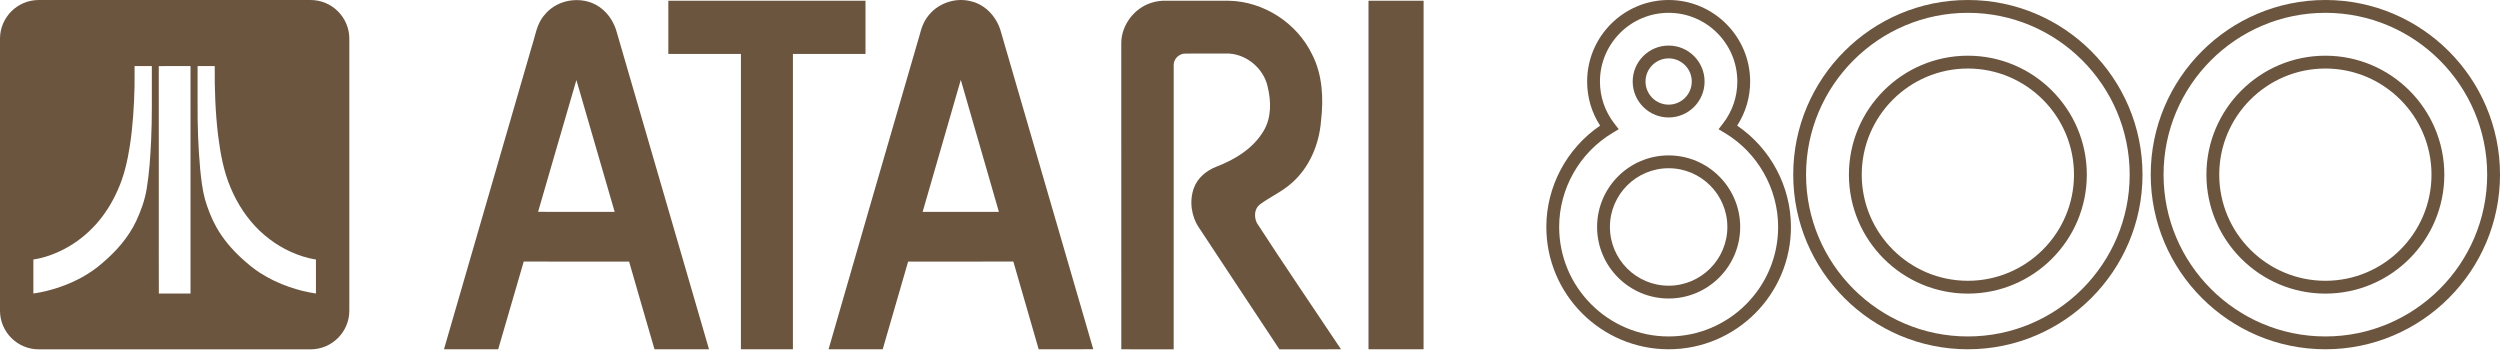
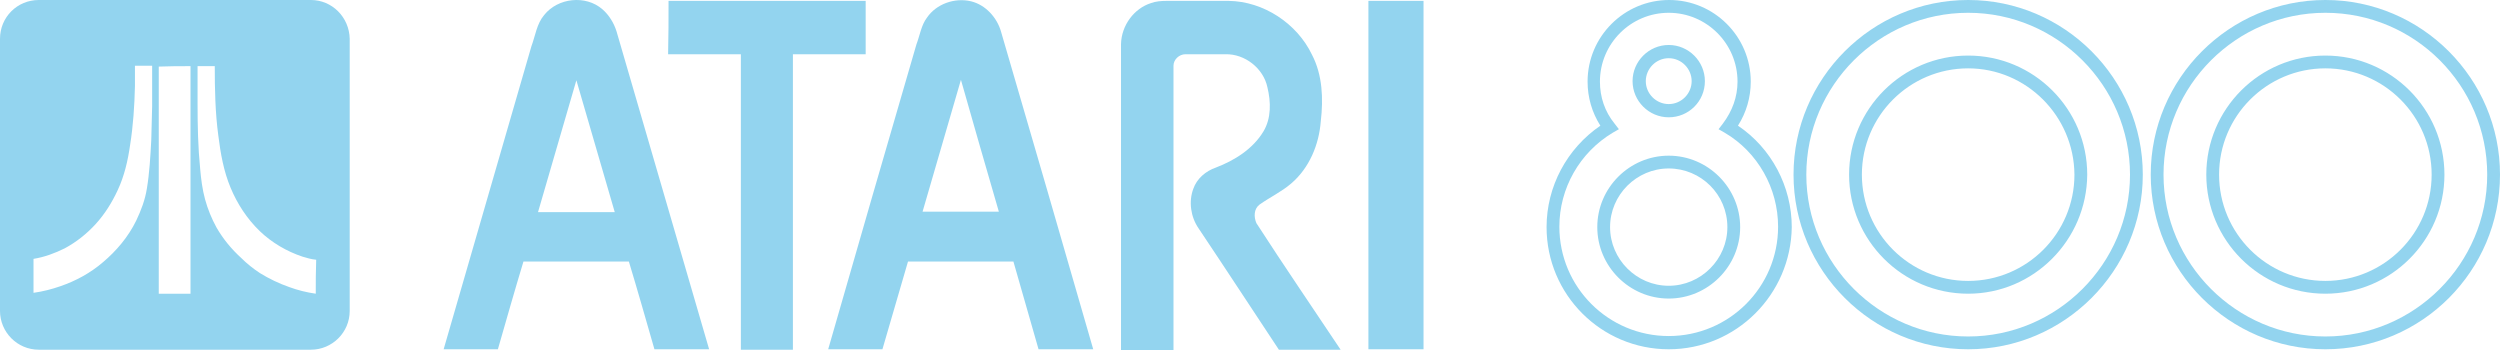
- <svg xmlns="http://www.w3.org/2000/svg" version="1.1" id="Ebene_1" x="0px" y="0px" width="566.929px" height="79.219px" viewBox="0 0 566.929 79.219" enable-background="new 0 0 566.929 79.219" xml:space="preserve">
+ <svg xmlns="http://www.w3.org/2000/svg" version="1.1" id="Ebene_1" x="0px" y="0px" viewBox="0 0 566.9 79.2" style="enable-background:new 0 0 566.9 79.2;" xml:space="preserve">
+   <style type="text/css">
+ 	.st0{fill:#93D4EF;}
+ </style>
  <g>
    <g>
      <g id="_x23_ffffffff">
-         <path fill="#6B553F" d="M123.437,3.436c3.074-3.934,9.436-4.604,13.207-1.307c1.542,1.299,2.622,3.091,3.175,5.02     c6.981,24.021,13.994,48.033,20.966,72.058c-4.12,0.004-8.242-0.006-12.362,0.004c-1.943-6.623-3.841-13.258-5.759-19.889     c-7.967-0.018-15.932-0.004-23.898-0.008c-1.951,6.627-3.876,13.258-5.792,19.896c-4.098-0.014-8.195-0.004-12.294-0.008     c6.633-22.914,13.273-45.832,19.938-68.739C121.41,8.071,121.708,5.392,123.437,3.436 M130.71,18.154     c-2.921,9.952-5.783,19.924-8.688,29.881c5.791,0.027,11.579,0.01,17.367,0.01C136.491,38.082,133.608,28.119,130.71,18.154z" />
-         <path fill="#6B553F" d="M210.231,3.953c2.147-3.114,6.298-4.627,9.953-3.666c3.345,0.771,5.905,3.654,6.788,6.899     c6.975,24.005,13.973,48.001,20.947,72.005c-4.125,0.033-8.25,0-12.375,0.018c-1.918-6.629-3.816-13.266-5.748-19.895     c-7.954,0.004-15.907-0.016-23.86,0.006c-1.901,6.635-3.86,13.252-5.763,19.885c-4.094,0.004-8.186-0.002-12.28,0.004     c6.629-23.041,13.336-46.063,20.019-69.087C208.613,8.041,208.883,5.749,210.231,3.953 M209.228,48.045     c5.766,0.008,11.53,0.004,17.296,0.004c-2.868-9.984-5.782-19.956-8.644-29.939C215.001,28.09,212.094,38.061,209.228,48.045z" />
-         <path fill="#6B553F" d="M151.56,0.167c14.906,0,29.811,0,44.712,0c0,4.021,0,8.038,0,12.059     c-5.487,0.004-10.974-0.006-16.459,0.004c0,22.325,0.004,44.653-0.003,66.977c-3.929,0-7.862,0-11.792,0     c0-22.324-0.003-44.651,0.004-66.977c-5.489-0.01-10.974,0-16.462-0.004C151.56,8.206,151.557,4.189,151.56,0.167z" />
-         <path fill="#6B553F" d="M261.023,0.657c1.133-0.391,2.342-0.524,3.537-0.495c4.699,0.017,9.398,0.003,14.098,0.006     c7.914,0.145,15.468,5.056,18.894,12.179c2.371,4.626,2.615,10.005,2.018,15.079c-0.41,5.313-2.64,10.625-6.723,14.145     c-2.158,1.926-4.846,3.09-7.153,4.801c-1.269,0.967-1.329,2.842-0.676,4.186c6.237,9.629,12.724,19.104,19.09,28.652     c-4.657,0.008-9.313-0.014-13.972,0.008c-6.098-9.156-12.13-18.359-18.202-27.529c-1.785-2.609-2.27-6.066-1.201-9.045     c0.834-2.285,2.831-3.958,5.055-4.82c4.246-1.619,8.431-4.166,10.782-8.172c1.788-3.01,1.697-6.725,0.893-10.021     c-0.942-4.277-5.11-7.644-9.513-7.495c-3.047,0.021-6.091-0.016-9.132,0.014c-1.377-0.032-2.672,1.165-2.655,2.561     c-0.014,21.501,0.008,43.004-0.006,64.504c-3.96-0.006-7.917,0-11.878-0.004c-0.007-23.146,0.007-46.297-0.007-69.443     C254.291,5.707,257.176,1.89,261.023,0.657z" />
-         <path fill="#6B553F" d="M310.335,0.167c4.164,0,8.328,0,12.498,0c-0.004,26.349,0.006,52.692-0.008,79.042     c-4.162-0.01-8.326,0-12.49-0.004C310.335,52.857,310.335,26.512,310.335,0.167z" />
+         <path class="st0" d="M123.4,3.4c3.1-3.9,9.4-4.6,13.2-1.3c1.5,1.3,2.6,3.1,3.2,5c7,24,14,48,21,72.1c-4.1,0-8.2,0-12.4,0     c-1.9-6.6-3.8-13.3-5.8-19.9c-8,0-15.9,0-23.9,0c-2,6.6-3.9,13.3-5.8,19.9c-4.1,0-8.2,0-12.3,0c6.6-22.9,13.3-45.8,19.9-68.7     C121.4,8.1,121.7,5.4,123.4,3.4 M130.7,18.2c-2.9,10-5.8,19.9-8.7,29.9c5.8,0,11.6,0,17.4,0C136.5,38.1,133.6,28.1,130.7,18.2z" />
+         <path class="st0" d="M210.2,4c2.1-3.1,6.3-4.6,10-3.7c3.3,0.8,5.9,3.7,6.8,6.9c7,24,14,48,20.9,72c-4.1,0-8.2,0-12.4,0     c-1.9-6.6-3.8-13.3-5.7-19.9c-8,0-15.9,0-23.9,0c-1.9,6.6-3.9,13.3-5.8,19.9c-4.1,0-8.2,0-12.3,0c6.6-23,13.3-46.1,20-69.1     C208.6,8,208.9,5.7,210.2,4 M209.2,48c5.8,0,11.5,0,17.3,0c-2.9-10-5.8-20-8.6-29.9C215,28.1,212.1,38.1,209.2,48z" />
+         <path class="st0" d="M151.6,0.2c14.9,0,29.8,0,44.7,0c0,4,0,8,0,12.1c-5.5,0-11,0-16.5,0c0,22.3,0,44.7,0,67c-3.9,0-7.9,0-11.8,0     c0-22.3,0-44.7,0-67c-5.5,0-11,0-16.5,0C151.6,8.2,151.6,4.2,151.6,0.2z" />
+         <path class="st0" d="M261,0.7c1.1-0.4,2.3-0.5,3.5-0.5c4.7,0,9.4,0,14.1,0c7.9,0.1,15.5,5.1,18.9,12.2c2.4,4.6,2.6,10,2,15.1     c-0.4,5.3-2.6,10.6-6.7,14.1c-2.2,1.9-4.8,3.1-7.2,4.8c-1.3,1-1.3,2.8-0.7,4.2c6.2,9.6,12.7,19.1,19.1,28.7c-4.7,0-9.3,0-14,0     c-6.1-9.2-12.1-18.4-18.2-27.5c-1.8-2.6-2.3-6.1-1.2-9c0.8-2.3,2.8-4,5.1-4.8c4.2-1.6,8.4-4.2,10.8-8.2c1.8-3,1.7-6.7,0.9-10     c-0.9-4.3-5.1-7.6-9.5-7.5c-3,0-6.1,0-9.1,0c-1.4,0-2.7,1.2-2.7,2.6c0,21.5,0,43,0,64.5c-4,0-7.9,0-11.9,0c0-23.1,0-46.3,0-69.4     C254.3,5.7,257.2,1.9,261,0.7z" />
+         <path class="st0" d="M310.3,0.2c4.2,0,8.3,0,12.5,0c0,26.3,0,52.7,0,79c-4.2,0-8.3,0-12.5,0C310.3,52.9,310.3,26.5,310.3,0.2z" />
      </g>
    </g>
  </g>
  <g>
-     <path fill="#6B553F" d="M527.328,79.205c-21.836,0-39.604-17.766-39.604-39.603C487.724,17.764,505.492,0,527.328,0   c21.838,0,39.602,17.765,39.602,39.603C566.929,61.439,549.166,79.205,527.328,79.205z M527.328,2.908   c-20.234,0-36.695,16.461-36.695,36.694c0,20.234,16.461,36.695,36.695,36.695c20.232,0,36.693-16.461,36.693-36.695   C564.021,19.37,547.56,2.908,527.328,2.908z M527.328,66.582c-14.873,0-26.977-12.102-26.977-26.976   c0-14.875,12.104-26.976,26.977-26.976s26.975,12.101,26.975,26.976C554.302,54.48,542.201,66.582,527.328,66.582z M527.328,15.54   c-13.271,0-24.068,10.797-24.068,24.066c0,13.271,10.797,24.068,24.068,24.068c13.27,0,24.066-10.797,24.066-24.068   C551.394,26.336,540.597,15.54,527.328,15.54z" />
+     <path class="st0" d="M527.3,79.2c-21.8,0-39.6-17.8-39.6-39.6c0-21.8,17.8-39.6,39.6-39.6c21.8,0,39.6,17.8,39.6,39.6   C566.9,61.4,549.2,79.2,527.3,79.2z M527.3,2.9c-20.2,0-36.7,16.5-36.7,36.7c0,20.2,16.5,36.7,36.7,36.7   c20.2,0,36.7-16.5,36.7-36.7C564,19.4,547.6,2.9,527.3,2.9z M527.3,66.6c-14.9,0-27-12.1-27-27c0-14.9,12.1-27,27-27s27,12.1,27,27   C554.3,54.5,542.2,66.6,527.3,66.6z M527.3,15.5c-13.3,0-24.1,10.8-24.1,24.1c0,13.3,10.8,24.1,24.1,24.1   c13.3,0,24.1-10.8,24.1-24.1C551.4,26.3,540.6,15.5,527.3,15.5z" />
  </g>
  <g>
-     <path fill="#6B553F" d="M446.257,79.205c-21.836,0-39.604-17.766-39.604-39.603C406.654,17.764,424.421,0,446.257,0   c21.838,0,39.602,17.765,39.602,39.603C485.859,61.439,468.095,79.205,446.257,79.205z M446.257,2.908   c-20.232,0-36.695,16.461-36.695,36.694c0,20.234,16.463,36.695,36.695,36.695s36.693-16.461,36.693-36.695   C482.951,19.37,466.49,2.908,446.257,2.908z M446.257,66.582c-14.875,0-26.977-12.102-26.977-26.976   c0-14.875,12.102-26.976,26.977-26.976c14.873,0,26.975,12.101,26.975,26.976C473.232,54.48,461.13,66.582,446.257,66.582z    M446.257,15.54c-13.271,0-24.068,10.797-24.068,24.066c0,13.271,10.797,24.068,24.068,24.068s24.066-10.797,24.066-24.068   C470.324,26.336,459.527,15.54,446.257,15.54z" />
+     <path class="st0" d="M446.3,79.2c-21.8,0-39.6-17.8-39.6-39.6c0-21.8,17.8-39.6,39.6-39.6c21.8,0,39.6,17.8,39.6,39.6   C485.9,61.4,468.1,79.2,446.3,79.2z M446.3,2.9c-20.2,0-36.7,16.5-36.7,36.7c0,20.2,16.5,36.7,36.7,36.7s36.7-16.5,36.7-36.7   C483,19.4,466.5,2.9,446.3,2.9z M446.3,66.6c-14.9,0-27-12.1-27-27c0-14.9,12.1-27,27-27c14.9,0,27,12.1,27,27   C473.2,54.5,461.1,66.6,446.3,66.6z M446.3,15.5c-13.3,0-24.1,10.8-24.1,24.1c0,13.3,10.8,24.1,24.1,24.1s24.1-10.8,24.1-24.1   C470.3,26.3,459.5,15.5,446.3,15.5z" />
  </g>
  <g>
-     <path fill="#6B553F" d="M378.4,79.205c-15.295,0-27.736-12.441-27.736-27.738c0-9.178,4.637-17.842,12.197-22.976   c-1.932-2.98-2.943-6.41-2.943-10.009C359.917,8.292,368.208,0,378.4,0s18.484,8.292,18.484,18.481   c0,3.599-1.016,7.027-2.947,10.009c7.563,5.134,12.199,13.796,12.199,22.976C406.138,66.764,393.695,79.205,378.4,79.205z    M378.4,2.908c-8.588,0-15.576,6.986-15.576,15.574c0,3.479,1.127,6.773,3.256,9.524l1.006,1.297l-1.41,0.841   c-7.467,4.467-12.104,12.637-12.104,21.323c0,13.689,11.139,24.83,24.828,24.83c13.691,0,24.83-11.141,24.83-24.83   c0-8.688-4.639-16.857-12.105-21.323l-1.406-0.841l1.002-1.297c2.131-2.751,3.256-6.045,3.256-9.524   C393.976,9.895,386.988,2.908,378.4,2.908z M378.4,67.693c-8.945,0-16.225-7.275-16.225-16.227c0-8.943,7.277-16.225,16.225-16.225   c8.945,0,16.225,7.277,16.225,16.225C394.625,60.418,387.347,67.693,378.4,67.693z M378.4,38.151   c-7.344,0-13.316,5.976-13.316,13.318c0,7.344,5.975,13.318,13.316,13.318c7.344,0,13.316-5.975,13.316-13.318   C391.716,44.127,385.744,38.151,378.4,38.151z M378.4,26.639c-4.496,0-8.152-3.658-8.152-8.154c0-4.495,3.656-8.151,8.152-8.151   s8.152,3.656,8.152,8.151C386.554,22.981,382.896,26.639,378.4,26.639z M378.4,13.24c-2.893,0-5.244,2.354-5.244,5.244   c0,2.894,2.352,5.246,5.244,5.246c2.895,0,5.246-2.354,5.246-5.246C383.646,15.593,381.294,13.24,378.4,13.24z" />
+     <path class="st0" d="M378.4,79.2c-15.3,0-27.7-12.4-27.7-27.7c0-9.2,4.6-17.8,12.2-23c-1.9-3-2.9-6.4-2.9-10   c0-10.2,8.3-18.5,18.5-18.5s18.5,8.3,18.5,18.5c0,3.6-1,7-2.9,10c7.6,5.1,12.2,13.8,12.2,23C406.1,66.8,393.7,79.2,378.4,79.2z    M378.4,2.9c-8.6,0-15.6,7-15.6,15.6c0,3.5,1.1,6.8,3.3,9.5l1,1.3l-1.4,0.8c-7.5,4.5-12.1,12.6-12.1,21.3   c0,13.7,11.1,24.8,24.8,24.8c13.7,0,24.8-11.1,24.8-24.8c0-8.7-4.6-16.9-12.1-21.3l-1.4-0.8l1-1.3c2.1-2.8,3.3-6,3.3-9.5   C394,9.9,387,2.9,378.4,2.9z M378.4,67.7c-8.9,0-16.2-7.3-16.2-16.2c0-8.9,7.3-16.2,16.2-16.2c8.9,0,16.2,7.3,16.2,16.2   C394.6,60.4,387.3,67.7,378.4,67.7z M378.4,38.2c-7.3,0-13.3,6-13.3,13.3c0,7.3,6,13.3,13.3,13.3c7.3,0,13.3-6,13.3-13.3   C391.7,44.1,385.7,38.2,378.4,38.2z M378.4,26.6c-4.5,0-8.2-3.7-8.2-8.2c0-4.5,3.7-8.2,8.2-8.2s8.2,3.7,8.2,8.2   C386.6,23,382.9,26.6,378.4,26.6z M378.4,13.2c-2.9,0-5.2,2.4-5.2,5.2c0,2.9,2.4,5.2,5.2,5.2c2.9,0,5.2-2.4,5.2-5.2   C383.6,15.6,381.3,13.2,378.4,13.2z" />
  </g>
  <g>
    <g>
-       <path fill="#6B553F" d="M70.453,0.003H8.761C3.942,0.003,0,3.946,0,8.765v61.692c0,4.818,3.942,8.762,8.761,8.762h61.692    c4.819,0,8.762-3.943,8.762-8.762V8.765C79.215,3.947,75.273,0.003,70.453,0.003z M34.269,31.85    c-0.175,3.69-0.406,7.389-1.017,11.037c-0.42,2.516-1.291,4.943-2.369,7.246c-1.761,3.711-4.528,6.852-7.639,9.492    c-2.782,2.449-6.104,4.232-9.597,5.438c-1.976,0.684-4.01,1.205-6.08,1.498c0.002-2.57,0.002-5.143,0-7.713    c2.492-0.375,4.889-1.26,7.114-2.43c2.641-1.396,5.018-3.273,7.019-5.488c2.067-2.285,3.713-4.932,4.963-7.742    c1.472-3.229,2.26-6.721,2.795-10.213c0.672-4.442,0.951-8.938,1.055-13.425c0.017-1.52,0.004-3.042,0.008-4.564    c1.303-0.004,2.606,0,3.911-0.002c0.005,3.064,0,6.131,0.002,9.195C34.447,26.736,34.375,29.293,34.269,31.85z M43.205,14.983    c0.001,17.192,0.001,34.386,0,51.576c-2.395,0.006-4.789-0.01-7.183,0.012c-0.031-5.481-0.005-10.967-0.013-16.446    c-0.003-11.71,0.005-23.422-0.004-35.134C38.405,14.974,40.805,14.987,43.205,14.983C43.205,14.982,43.205,14.982,43.205,14.983z     M71.648,66.555c-2.056-0.279-4.072-0.811-6.034-1.477c-2.336-0.813-4.596-1.865-6.672-3.217    c-1.515-0.973-2.892-2.139-4.216-3.355c-2.182-2.014-4.134-4.299-5.601-6.889c-1.147-2.018-1.985-4.195-2.64-6.416    c-0.601-2.232-0.857-4.543-1.09-6.837c-0.451-4.962-0.62-9.947-0.588-14.928c0-2.817-0.001-5.634,0-8.453    c1.297-0.001,2.593-0.004,3.888,0.001c-0.042,5.241,0.137,10.495,0.761,15.701c0.512,4.045,1.233,8.121,2.844,11.889    c1.527,3.646,3.729,7.035,6.598,9.768c2.74,2.613,6.06,4.621,9.667,5.777c1.007,0.32,2.036,0.572,3.083,0.727    C71.647,61.416,71.646,63.984,71.648,66.555z" />
+       <path class="st0" d="M70.5,0H8.8C3.9,0,0,3.9,0,8.8v61.7c0,4.8,3.9,8.8,8.8,8.8h61.7c4.8,0,8.8-3.9,8.8-8.8V8.8    C79.2,3.9,75.3,0,70.5,0z M34.3,31.8c-0.2,3.7-0.4,7.4-1,11c-0.4,2.5-1.3,4.9-2.4,7.2c-1.8,3.7-4.5,6.9-7.6,9.5    c-2.8,2.4-6.1,4.2-9.6,5.4c-2,0.7-4,1.2-6.1,1.5c0-2.6,0-5.1,0-7.7c2.5-0.4,4.9-1.3,7.1-2.4c2.6-1.4,5-3.3,7-5.5    c2.1-2.3,3.7-4.9,5-7.7c1.5-3.2,2.3-6.7,2.8-10.2c0.7-4.4,1-8.9,1.1-13.4c0-1.5,0-3,0-4.6c1.3,0,2.6,0,3.9,0c0,3.1,0,6.1,0,9.2    C34.4,26.7,34.4,29.3,34.3,31.8z M43.2,15c0,17.2,0,34.4,0,51.6c-2.4,0-4.8,0-7.2,0c0-5.5,0-11,0-16.4c0-11.7,0-23.4,0-35.1    C38.4,15,40.8,15,43.2,15C43.2,15,43.2,15,43.2,15z M71.6,66.6c-2.1-0.3-4.1-0.8-6-1.5c-2.3-0.8-4.6-1.9-6.7-3.2    c-1.5-1-2.9-2.1-4.2-3.4c-2.2-2-4.1-4.3-5.6-6.9c-1.1-2-2-4.2-2.6-6.4c-0.6-2.2-0.9-4.5-1.1-6.8c-0.5-5-0.6-9.9-0.6-14.9    c0-2.8,0-5.6,0-8.5c1.3,0,2.6,0,3.9,0c0,5.2,0.1,10.5,0.8,15.7c0.5,4,1.2,8.1,2.8,11.9c1.5,3.6,3.7,7,6.6,9.8    c2.7,2.6,6.1,4.6,9.7,5.8c1,0.3,2,0.6,3.1,0.7C71.6,61.4,71.6,64,71.6,66.6z" />
    </g>
  </g>
</svg>
